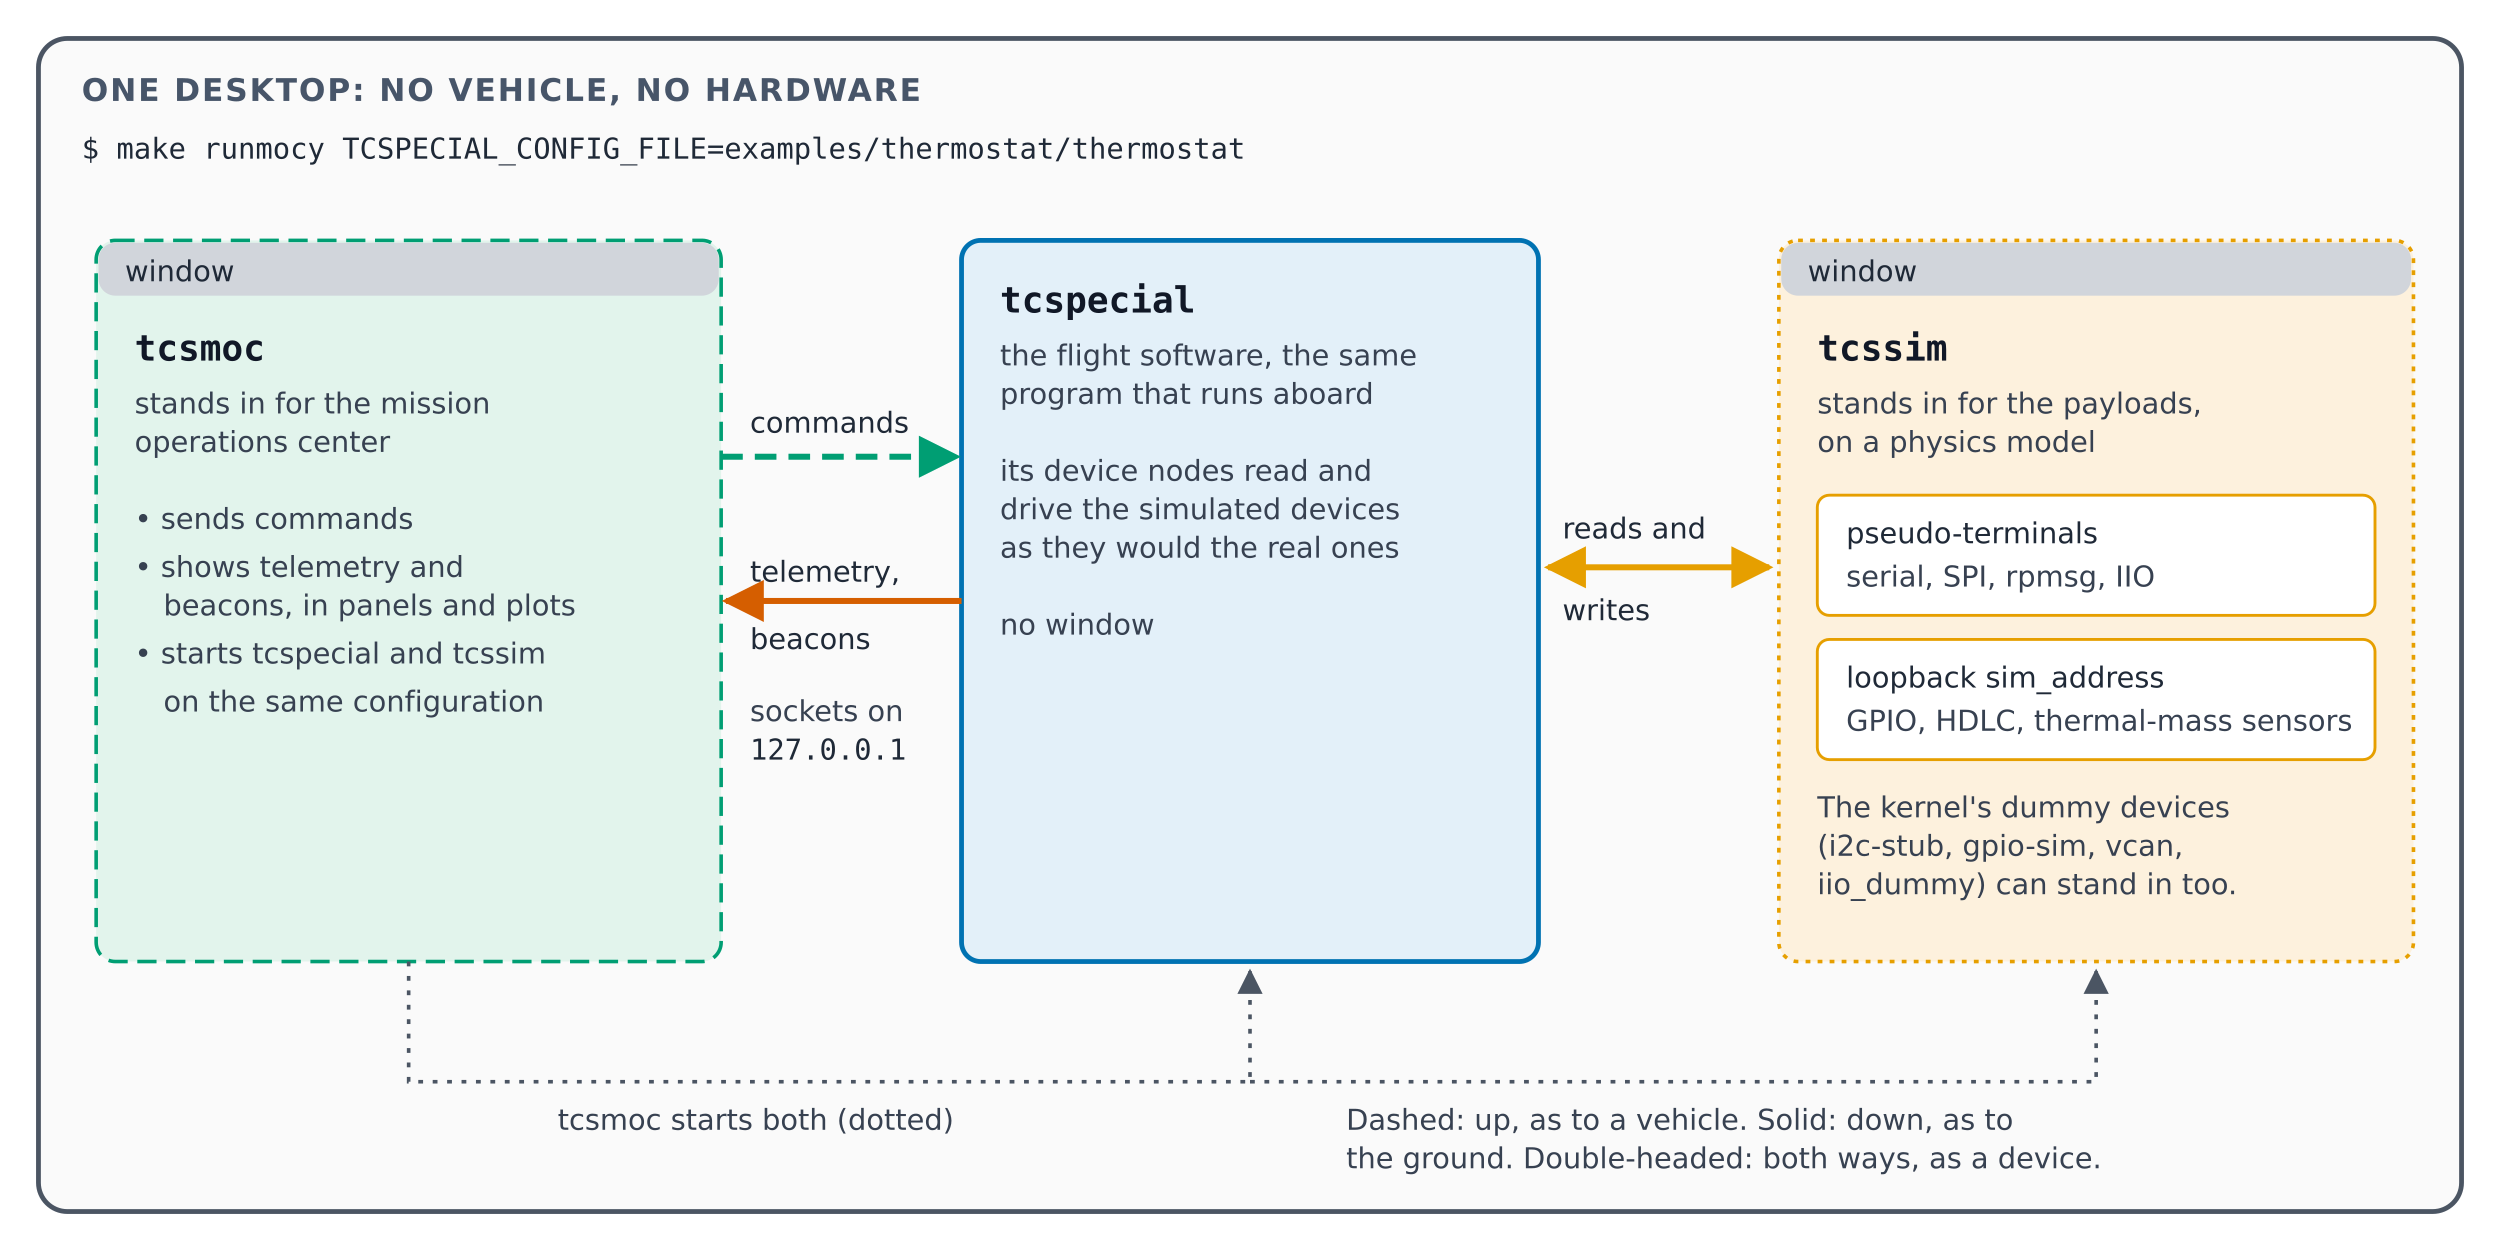
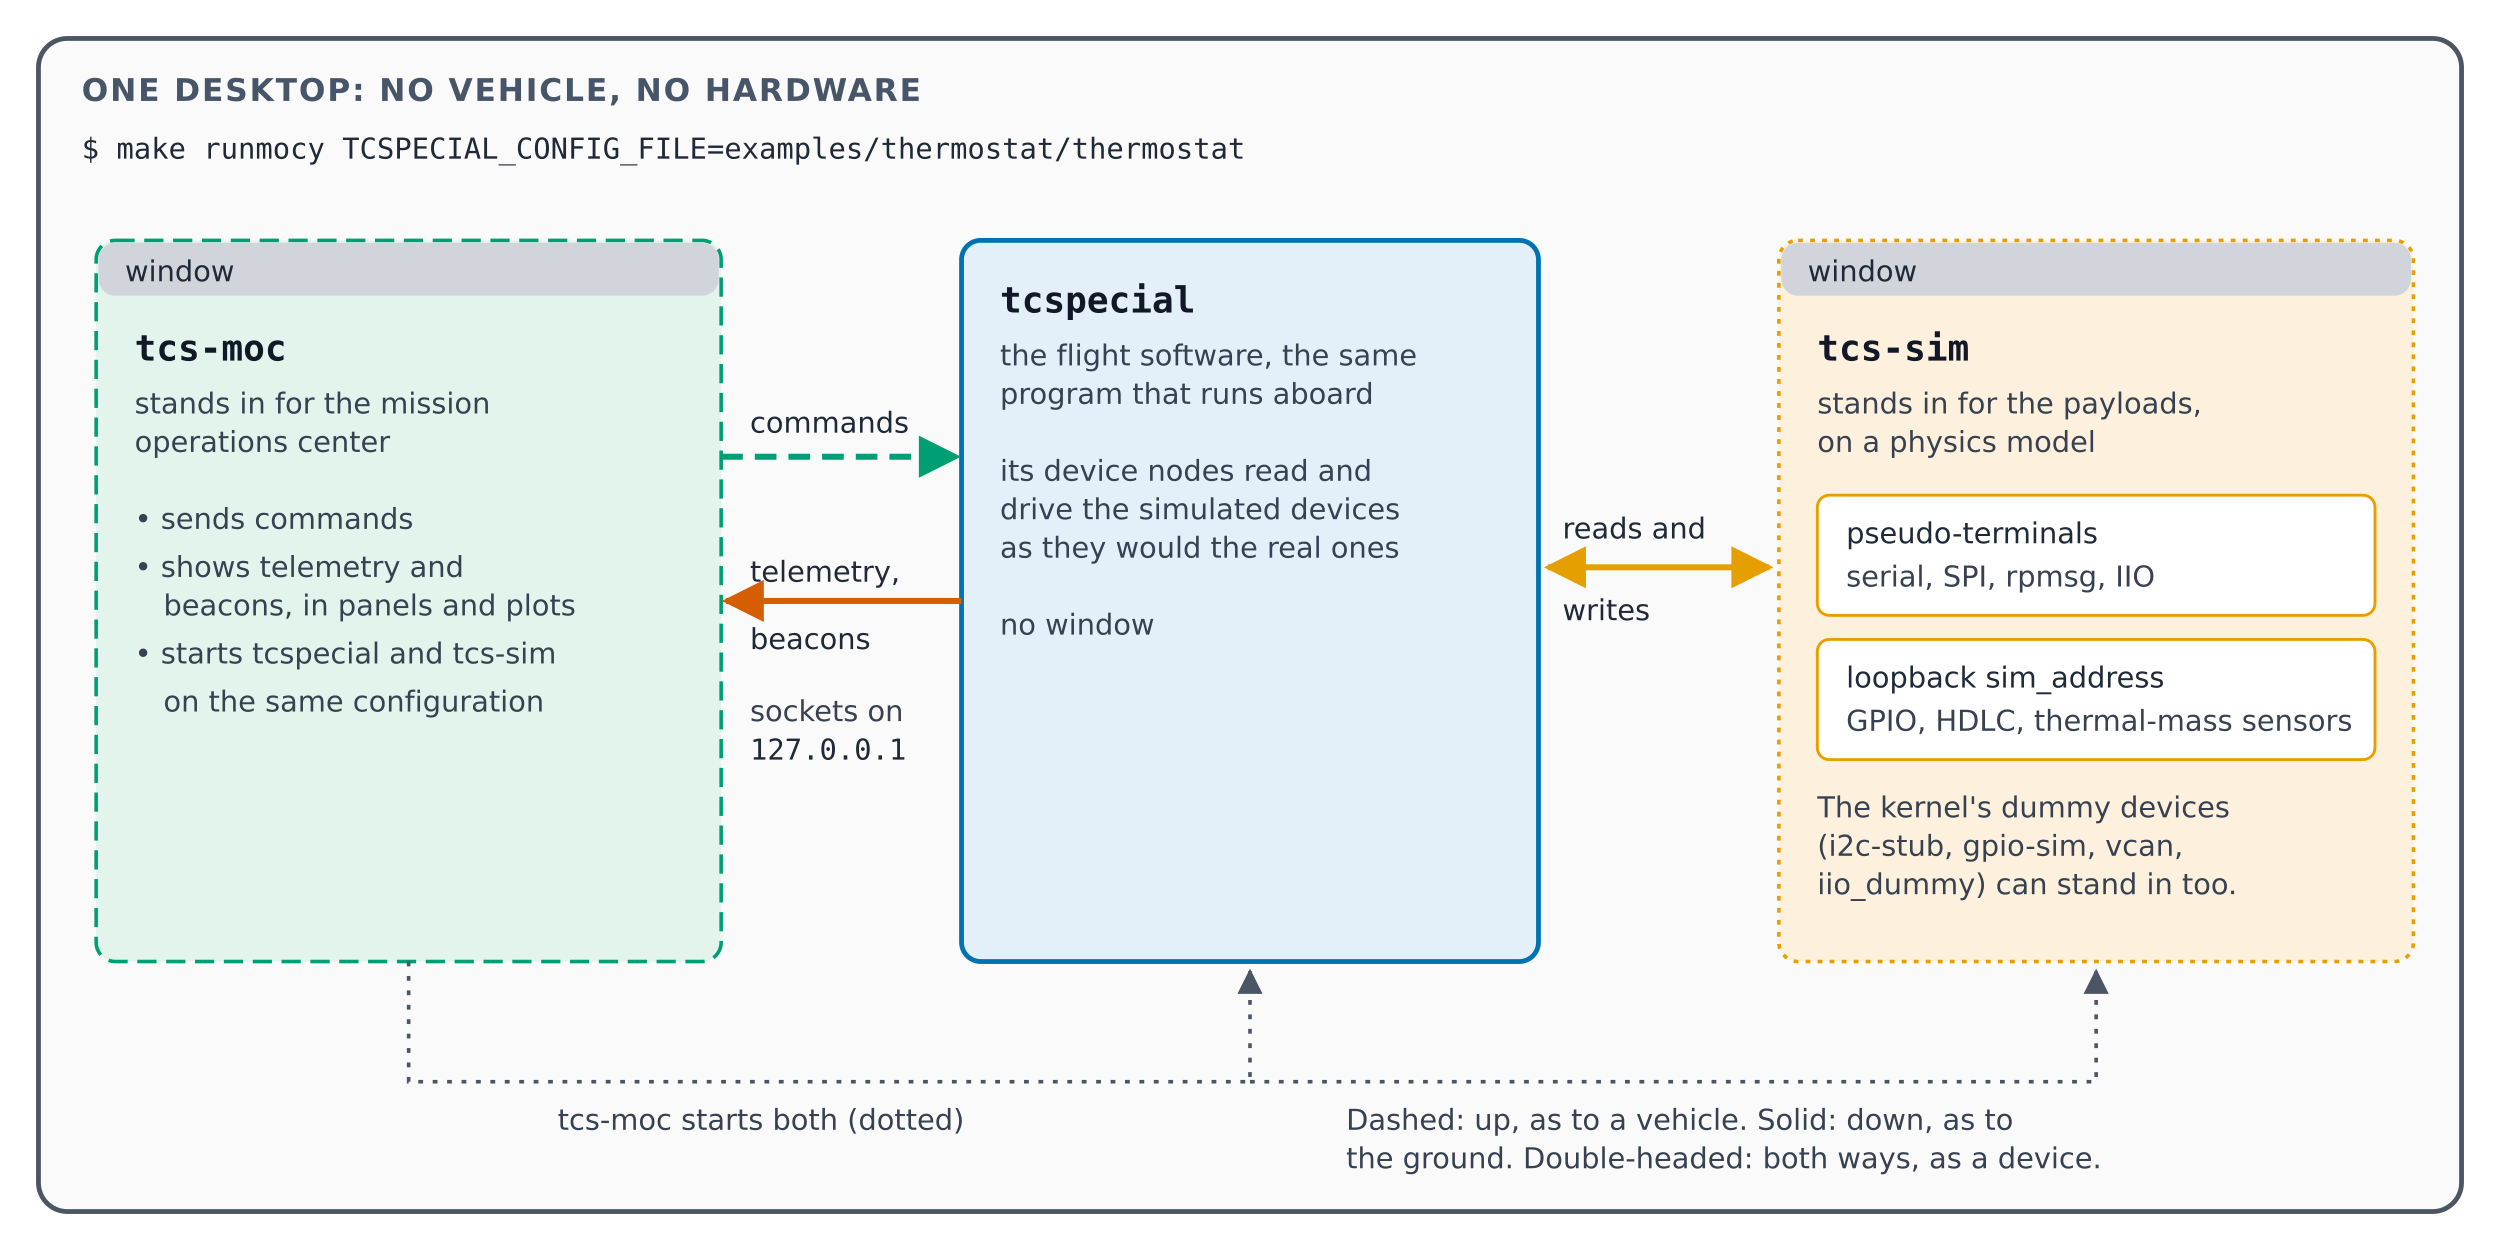
<svg xmlns="http://www.w3.org/2000/svg" width="1040" height="520" viewBox="0 0 1040 520" role="img" aria-labelledby="title desc">
  <defs>
    <style>
      text { font-family: "DejaVu Sans", Helvetica, Arial, sans-serif; fill: #111827; }
      .name { font-family: "DejaVu Sans Mono", Menlo, Consolas, monospace; font-size: 15px; font-weight: bold; }
      .kind { font-size: 12px; fill: #374151; }
      .label { font-size: 12px; fill: #1f2937; }
      .code { font-family: "DejaVu Sans Mono", Menlo, Consolas, monospace; font-size: 12px; fill: #1f2937; }
      .heading { font-size: 13px; font-weight: bold; fill: #475569; letter-spacing: 0.06em; }
      .desk { fill: #fafafa; stroke: #4b5563; stroke-width: 2; }
      .moc { fill: #e2f4ec; stroke: #009E73; stroke-width: 1.5; stroke-dasharray: 8 4; }
      .flight { fill: #e3f0f9; stroke: #0072B2; stroke-width: 2; }
      .sim { fill: #fdf1dd; stroke: #E69F00; stroke-width: 1.5; stroke-dasharray: 2 3; }
      .dev { fill: #ffffff; stroke: #E69F00; stroke-width: 1.2; }
      .bar { fill: #d1d5db; }
      .down { stroke: #D55E00; stroke-width: 2.5; fill: none; marker-end: url(#red); }
      .up { stroke: #009E73; stroke-width: 2.5; fill: none; stroke-dasharray: 9 5; marker-end: url(#green); }
      .io { stroke: #E69F00; stroke-width: 2.5; fill: none; marker-start: url(#orange-back); marker-end: url(#orange); }
      .start { stroke: #4b5563; stroke-width: 1.5; fill: none; stroke-dasharray: 2 4; marker-end: url(#grey); }
    </style>
    <marker id="red" viewBox="0 0 10 10" refX="9" refY="5" markerWidth="7" markerHeight="7" orient="auto">
      <path d="M0,0 L10,5 L0,10 z" fill="#D55E00" />
    </marker>
    <marker id="green" viewBox="0 0 10 10" refX="9" refY="5" markerWidth="7" markerHeight="7" orient="auto">
      <path d="M0,0 L10,5 L0,10 z" fill="#009E73" />
    </marker>
    <marker id="orange" viewBox="0 0 10 10" refX="9" refY="5" markerWidth="7" markerHeight="7" orient="auto">
      <path d="M0,0 L10,5 L0,10 z" fill="#E69F00" />
    </marker>
    <marker id="orange-back" viewBox="0 0 10 10" refX="1" refY="5" markerWidth="7" markerHeight="7" orient="auto">
      <path d="M10,0 L0,5 L10,10 z" fill="#E69F00" />
    </marker>
    <marker id="grey" viewBox="0 0 10 10" refX="9" refY="5" markerWidth="7" markerHeight="7" orient="auto">
      <path d="M0,0 L10,5 L0,10 z" fill="#4b5563" />
    </marker>
  </defs>
  <rect width="1040" height="520" fill="#ffffff" />
  <rect class="desk" x="16" y="16" width="1008" height="488" rx="12" />
  <text class="heading" x="34" y="42">ONE DESKTOP: NO VEHICLE, NO HARDWARE</text>
  <text class="code" x="34" y="66">$ make runmocy TCSPECIAL_CONFIG_FILE=examples/thermostat/thermostat</text>
  <rect class="moc" x="40" y="100" width="260" height="300" rx="8" />
  <rect class="bar" x="41" y="101" width="258" height="22" rx="7" />
  <text class="label" x="52" y="117">window</text>
-   <text class="name" x="56" y="150">tcsmoc</text>
+   <text class="name" x="56" y="150">tcs-moc</text>
  <text class="kind" x="56" y="172">stands in for the mission</text>
  <text class="kind" x="56" y="188">operations center</text>
  <text class="kind" x="56" y="220">• sends commands</text>
  <text class="kind" x="56" y="240">• shows telemetry and</text>
  <text class="kind" x="68" y="256">beacons, in panels and plots</text>
-   <text class="kind" x="56" y="276">• starts tcspecial and tcssim</text>
+   <text class="kind" x="56" y="276">• starts tcspecial and tcs-sim</text>
  <text class="kind" x="68" y="296">on the same configuration</text>
  <rect class="flight" x="400" y="100" width="240" height="300" rx="8" />
  <text class="name" x="416" y="130">tcspecial</text>
  <text class="kind" x="416" y="152">the flight software, the same</text>
  <text class="kind" x="416" y="168">program that runs aboard</text>
  <text class="kind" x="416" y="200">its device nodes read and</text>
  <text class="kind" x="416" y="216">drive the simulated devices</text>
  <text class="kind" x="416" y="232">as they would the real ones</text>
  <text class="kind" x="416" y="264">no window</text>
  <rect class="sim" x="740" y="100" width="264" height="300" rx="8" />
  <rect class="bar" x="741" y="101" width="262" height="22" rx="7" />
  <text class="label" x="752" y="117">window</text>
-   <text class="name" x="756" y="150">tcssim</text>
+   <text class="name" x="756" y="150">tcs-sim</text>
  <text class="kind" x="756" y="172">stands in for the payloads,</text>
  <text class="kind" x="756" y="188">on a physics model</text>
  <rect class="dev" x="756" y="206" width="232" height="50" rx="5" />
  <text class="label" x="768" y="226">pseudo-terminals</text>
  <text class="kind" x="768" y="244">serial, SPI, rpmsg, IIO</text>
  <rect class="dev" x="756" y="266" width="232" height="50" rx="5" />
  <text class="label" x="768" y="286">loopback sim_address</text>
  <text class="kind" x="768" y="304">GPIO, HDLC, thermal-mass sensors</text>
  <text class="kind" x="756" y="340">The kernel's dummy devices</text>
  <text class="kind" x="756" y="356">(i2c-stub, gpio-sim, vcan,</text>
  <text class="kind" x="756" y="372">iio_dummy) can stand in too.</text>
  <path class="up" d="M300,190 H398" />
  <text class="label" x="312" y="180">commands</text>
  <path class="down" d="M400,250 H302" />
  <text class="label" x="312" y="242">telemetry,</text>
  <text class="label" x="312" y="270">beacons</text>
  <text class="kind" x="312" y="300">sockets on</text>
  <text class="code" x="312" y="316">127.0.0.1</text>
  <path class="io" d="M644,236 H736" />
  <text class="label" x="650" y="224">reads and</text>
  <text class="label" x="650" y="258">writes</text>
  <path class="start" d="M170,400 V450 H520 V404" />
  <path class="start" d="M520,450 H872 V404" />
-   <text class="kind" x="232" y="470">tcsmoc starts both (dotted)</text>
+   <text class="kind" x="232" y="470">tcs-moc starts both (dotted)</text>
  <text class="kind" x="560" y="470">Dashed: up, as to a vehicle. Solid: down, as to</text>
  <text class="kind" x="560" y="486">the ground. Double-headed: both ways, as a device.</text>
</svg>
